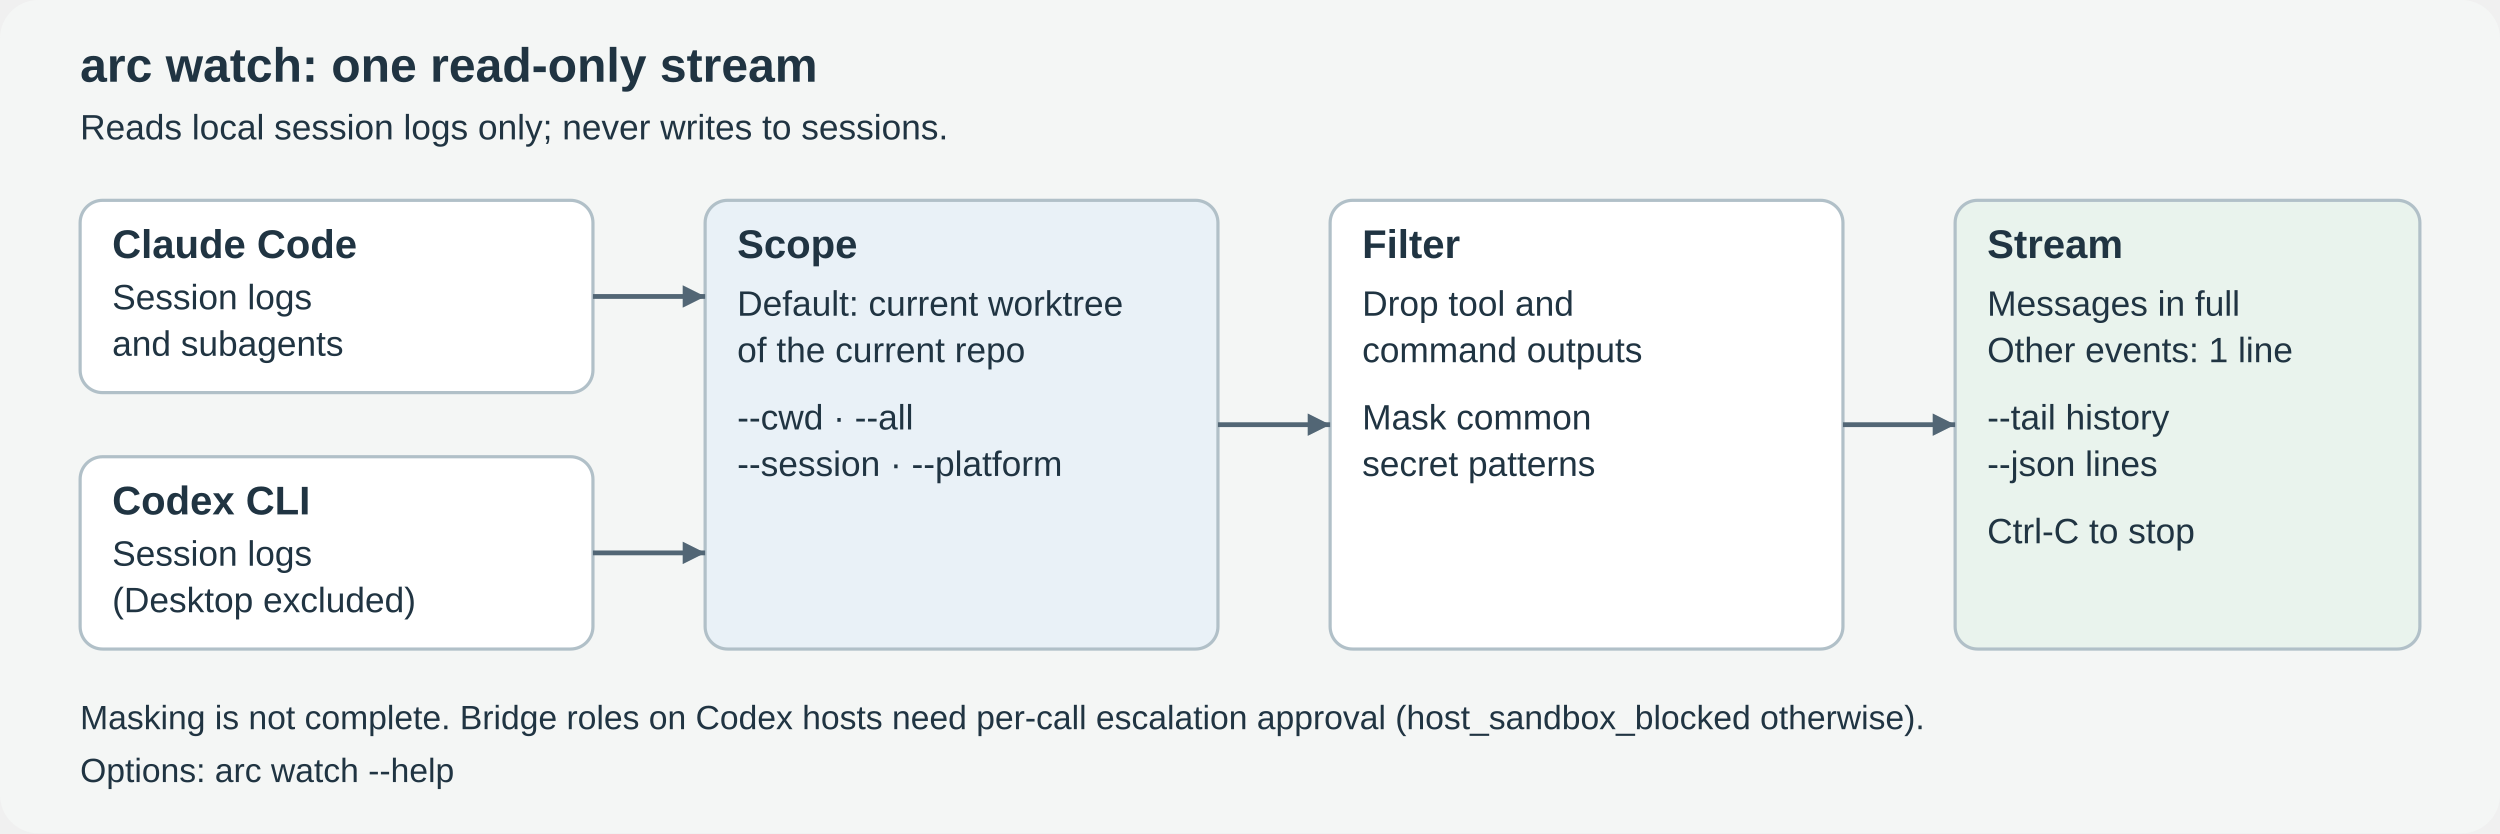
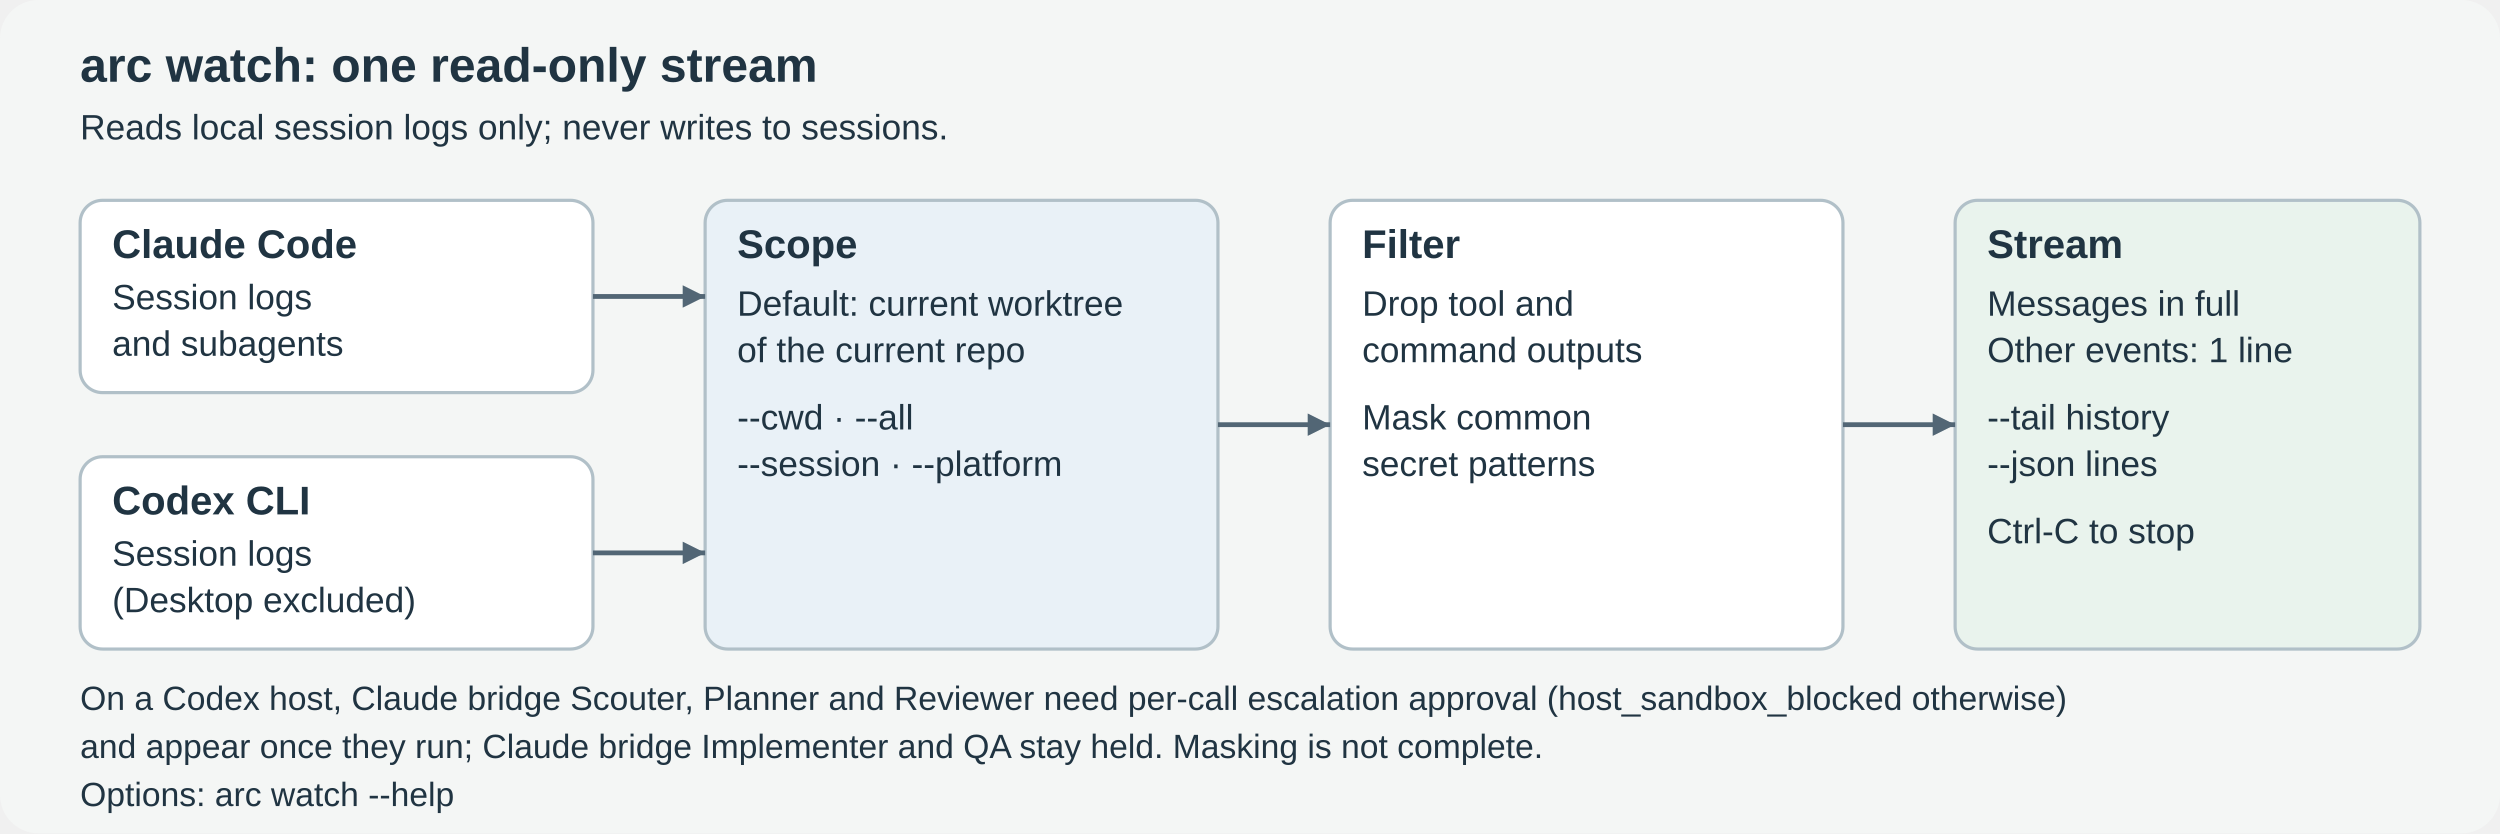
<svg xmlns="http://www.w3.org/2000/svg" viewBox="0 0 1560 520" width="1560" height="520" role="img" aria-labelledby="title description">
  <defs>
    <style>text{font-family:Arial,Helvetica,sans-serif;fill:#203442} .heading{font-size:30px;font-weight:700} .label{font-size:25px;font-weight:700} .detail{font-size:22px} .note{font-size:21px} .flow{fill:none;stroke:#526675;stroke-width:3} .card{fill:white;stroke:#b1c0c8;stroke-width:2}</style>
  </defs>
  <rect width="1560" height="520" rx="24" fill="#f4f6f5" />
  <text x="50" y="51" class="heading">arc watch: one read-only stream</text>
  <text x="50" y="87" class="detail">Reads local session logs only; never writes to sessions.</text>
  <rect x="50" y="125" width="320" height="120" rx="14" class="card" />
  <text x="70" y="161" class="label">Claude Code</text>
  <text x="70" y="193" class="detail">Session logs</text>
  <text x="70" y="222" class="detail">and subagents</text>
  <rect x="50" y="285" width="320" height="120" rx="14" class="card" />
  <text x="70" y="321" class="label">Codex CLI</text>
  <text x="70" y="353" class="detail">Session logs</text>
  <text x="70" y="382" class="detail">(Desktop excluded)</text>
  <rect x="440" y="125" width="320" height="280" rx="14" class="card" style="fill:#e9f1f7" />
  <text x="460" y="161" class="label">Scope</text>
  <text x="460" y="197" class="detail">Default: current worktree</text>
  <text x="460" y="226" class="detail">of the current repo</text>
  <text x="460" y="268" class="detail">--cwd · --all</text>
  <text x="460" y="297" class="detail">--session · --platform</text>
  <rect x="830" y="125" width="320" height="280" rx="14" class="card" />
  <text x="850" y="161" class="label">Filter</text>
  <text x="850" y="197" class="detail">Drop tool and</text>
  <text x="850" y="226" class="detail">command outputs</text>
  <text x="850" y="268" class="detail">Mask common</text>
  <text x="850" y="297" class="detail">secret patterns</text>
  <rect x="1220" y="125" width="290" height="280" rx="14" class="card" style="fill:#e9f3ed" />
  <text x="1240" y="161" class="label">Stream</text>
  <text x="1240" y="197" class="detail">Messages in full</text>
  <text x="1240" y="226" class="detail">Other events: 1 line</text>
  <text x="1240" y="268" class="detail">--tail history</text>
  <text x="1240" y="297" class="detail">--json lines</text>
  <text x="1240" y="339" class="detail">Ctrl-C to stop</text>
  <g class="connector">
    <path class="flow" d="M370 185 H440" />
    <polygon points="440,185 426,178 426,192" fill="#526675" />
  </g>
  <g class="connector">
    <path class="flow" d="M370 345 H440" />
    <polygon points="440,345 426,338 426,352" fill="#526675" />
  </g>
  <g class="connector">
    <path class="flow" d="M760 265 H830" />
    <polygon points="830,265 816,258 816,272" fill="#526675" />
  </g>
  <g class="connector">
    <path class="flow" d="M1150 265 H1220" />
    <polygon points="1220,265 1206,258 1206,272" fill="#526675" />
  </g>
-   <text x="50" y="455" class="note">Masking is not complete. Bridge roles on Codex hosts need per-call escalation approval (host_sandbox_blocked otherwise).</text>
-   <text x="50" y="488" class="note">Options: arc watch --help</text>
+   <text x="50" y="443" class="note">On a Codex host, Claude bridge Scouter, Planner and Reviewer need per-call escalation approval (host_sandbox_blocked otherwise)</text>
+   <text x="50" y="473" class="note">and appear once they run; Claude bridge Implementer and QA stay held. Masking is not complete.</text>
+   <text x="50" y="503" class="note">Options: arc watch --help</text>
</svg>
